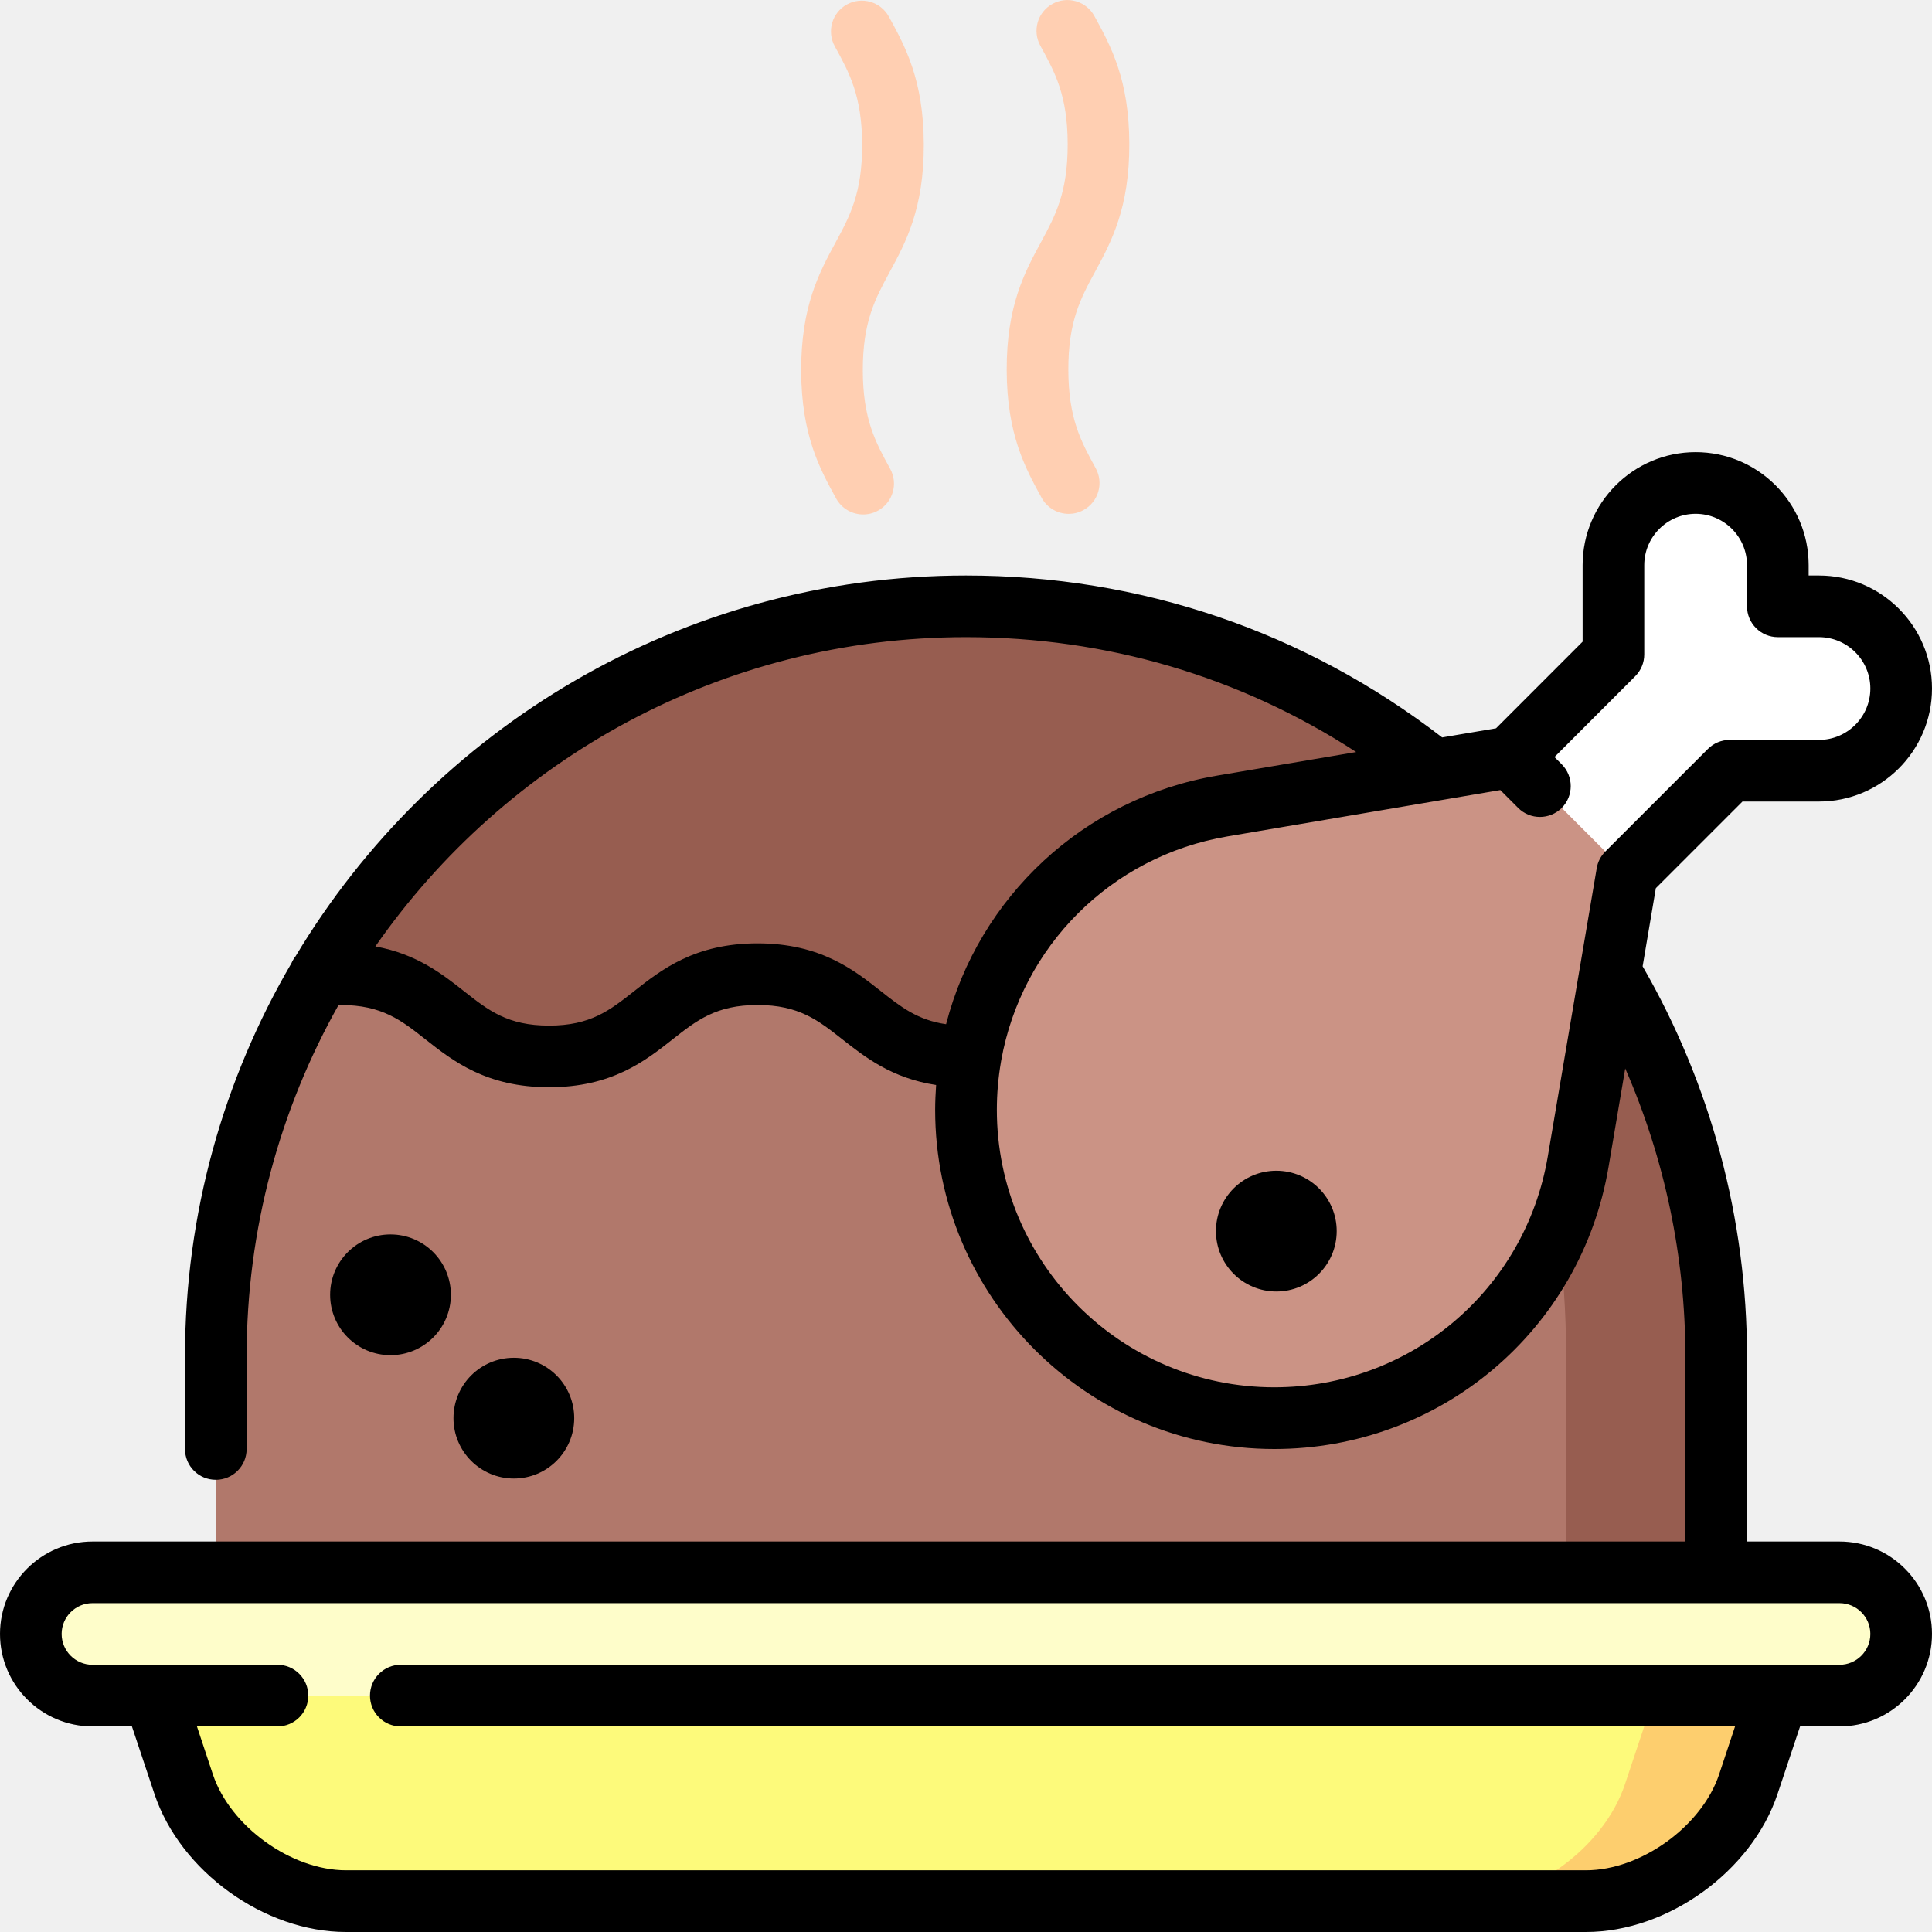
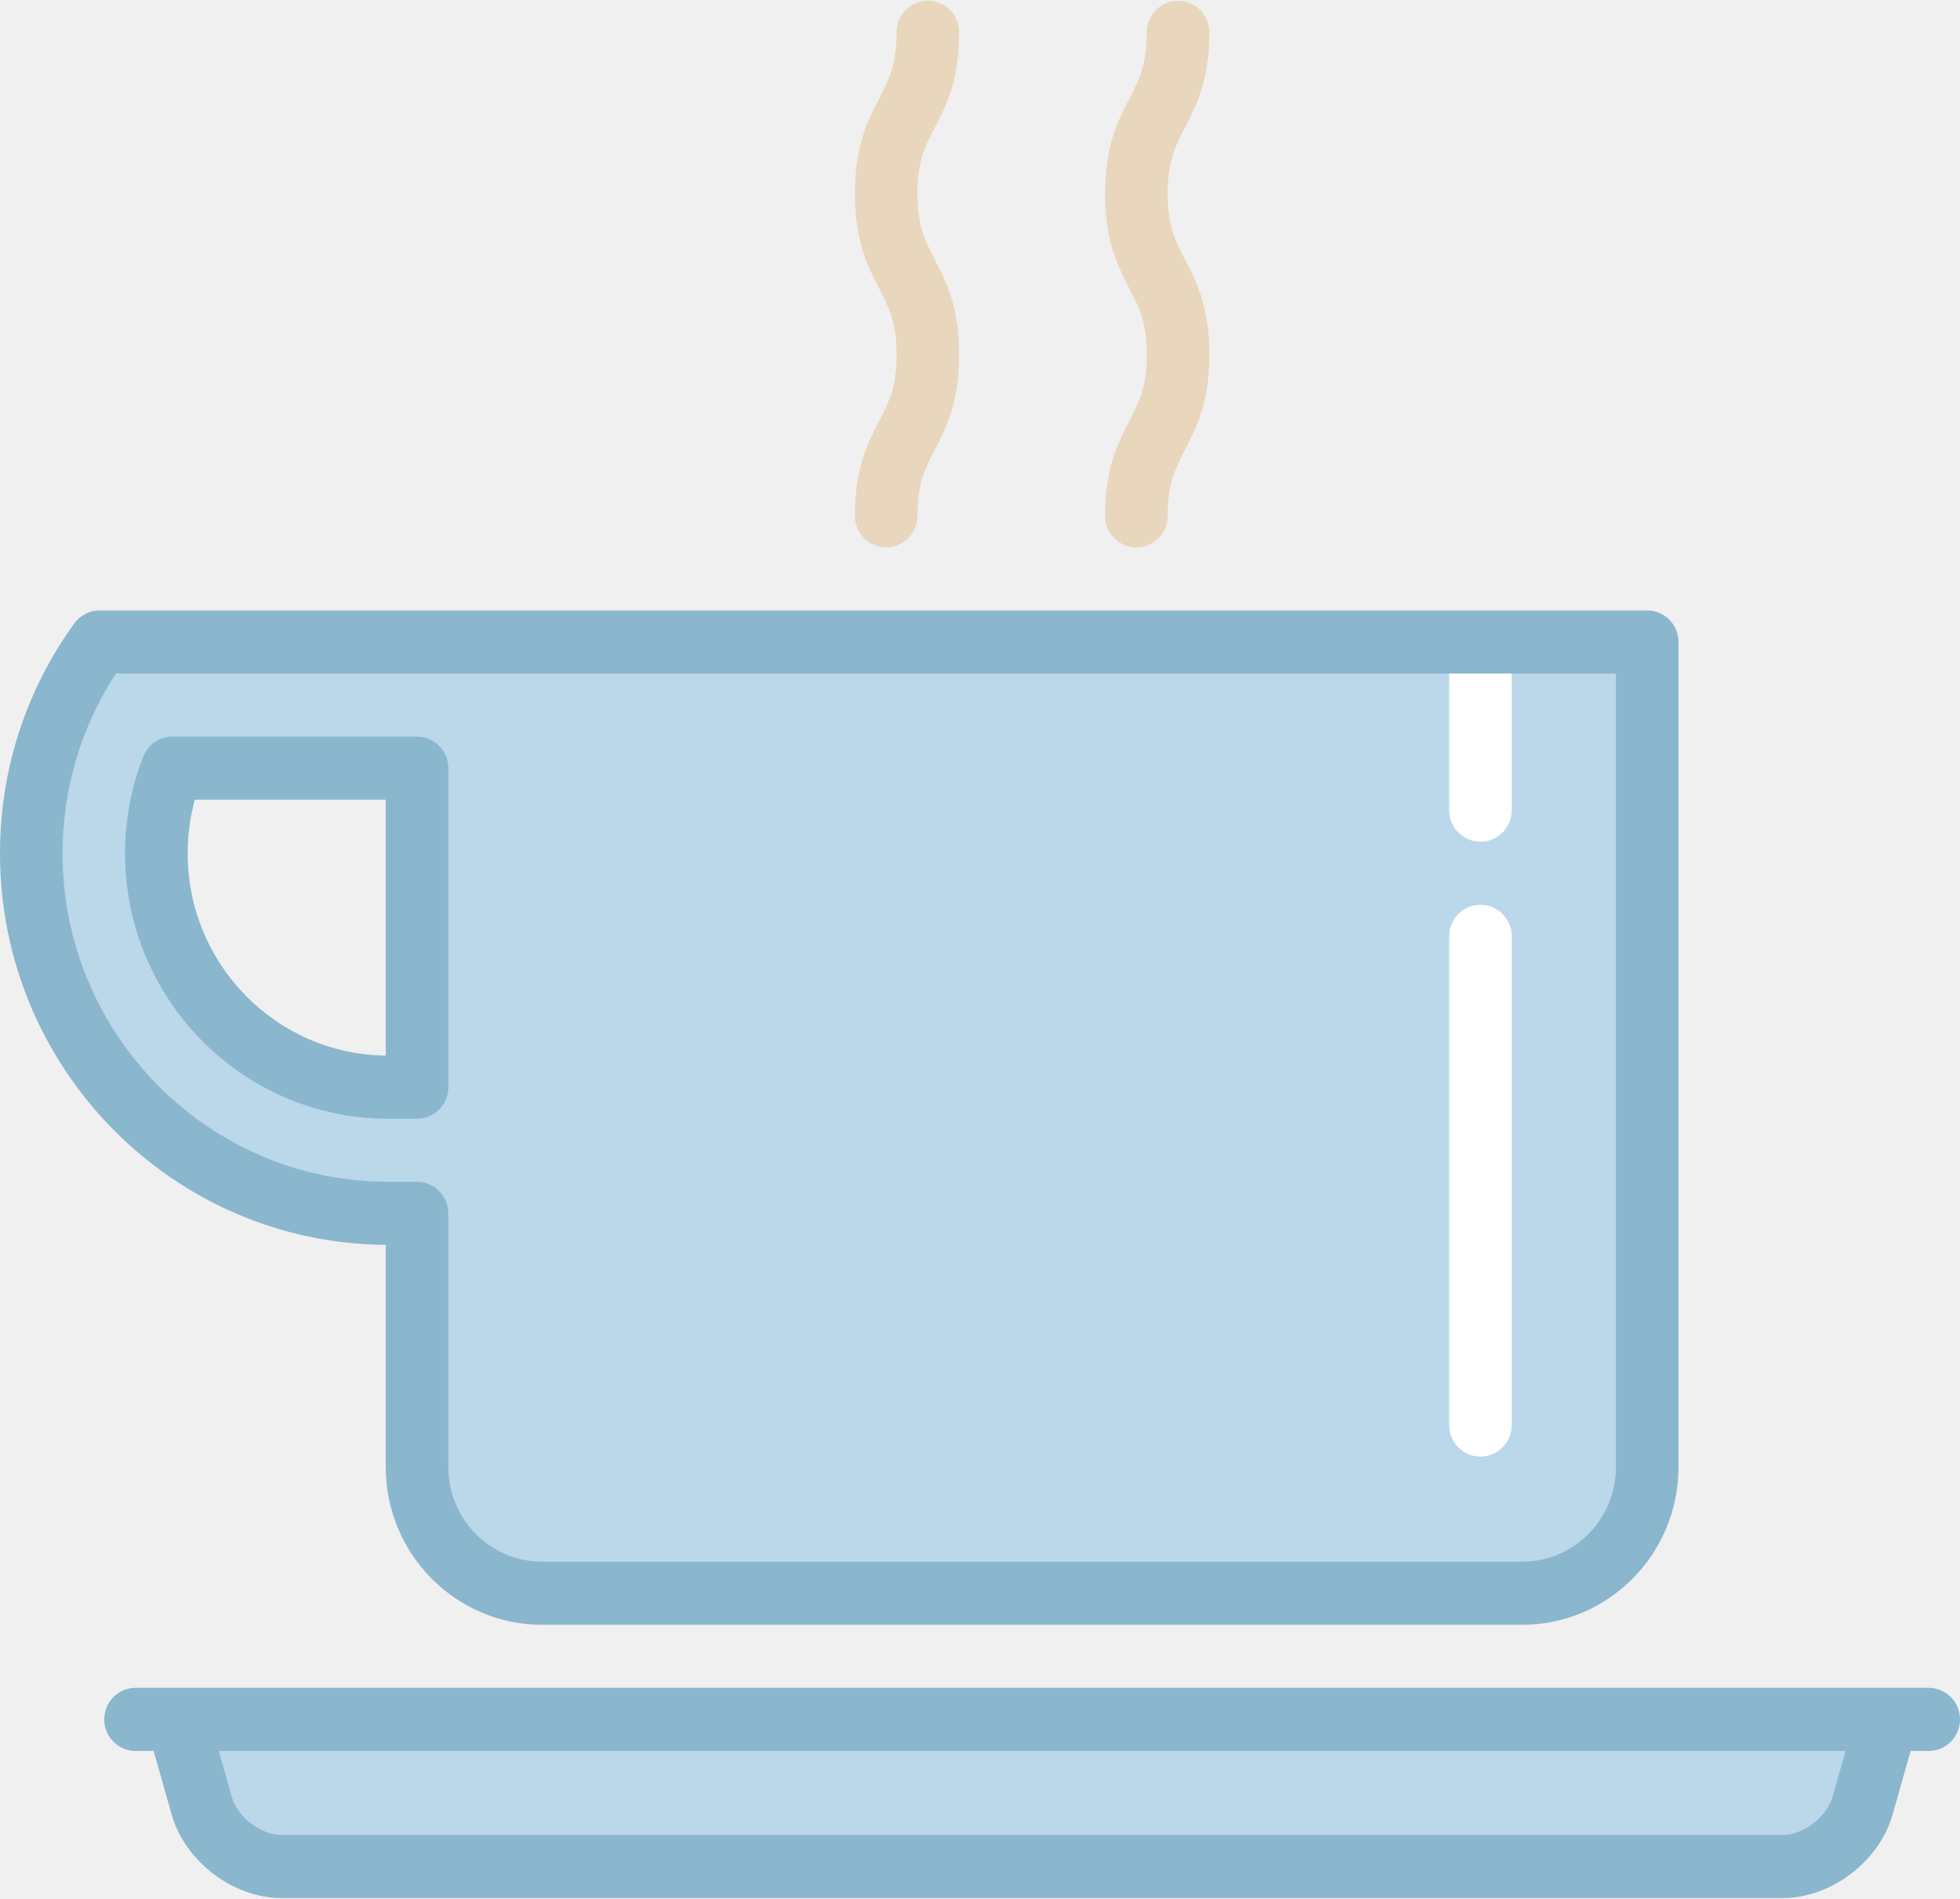
- <svg xmlns="http://www.w3.org/2000/svg" width="32px" height="32px" viewBox="0 0 32 32" version="1.1">
+ <svg xmlns="http://www.w3.org/2000/svg" width="32px" height="31px" viewBox="0 0 32 31" version="1.1">
  <defs />
-   <g id="EMS--lunch-break" stroke="none" stroke-width="1" fill="none" fill-rule="evenodd" transform="translate(-856, -139)">
-     <g id="tab" transform="translate(261, 123)" fill-rule="nonzero">
-       <g id="icon-lunch-break-active" transform="translate(595, 16)">
-         <path d="M26.705,16.157 L22.559,14.795 L22.559,28.085 L28.426,28.085 C28.426,28.085 28.426,23.163 28.426,22.468 C28.426,20.164 27.798,18.007 26.705,16.157 Z" id="Shape" fill="#975D50" />
-         <path d="M23.819,14.795 L8.019,14.795 L5.295,16.157 C4.202,18.006 3.574,20.164 3.574,22.468 L3.574,26.553 L25.94,26.553 C25.94,26.553 25.94,23.899 25.94,22.468 C25.94,19.572 25.148,16.908 23.819,14.795 Z" id="Shape" fill="#B1786B" />
-         <path d="M16,10.042 C11.442,10.042 7.457,12.497 5.295,16.157 C5.403,16.144 5.517,16.136 5.641,16.136 C7.367,16.136 7.367,17.498 9.094,17.498 C10.82,17.498 10.82,16.136 12.547,16.136 C14.273,16.136 14.273,17.498 16,17.498 C17.726,17.498 17.726,16.136 19.452,16.136 C21.179,16.136 21.179,17.498 22.905,17.498 C24.631,17.498 24.631,16.136 26.358,16.136 C26.482,16.136 26.597,16.144 26.705,16.157 C24.543,12.497 20.558,10.042 16,10.042 Z" id="Shape" fill="#975D50" />
-         <path d="M27.745,27.063 L24.227,31.489 L26.269,31.489 C27.393,31.489 28.603,30.617 28.958,29.551 L29.787,27.063 L27.745,27.063 Z" id="Shape" fill="#FDCE6E" />
-         <path d="M2.213,27.063 L3.042,29.551 C3.397,30.617 4.607,31.489 5.731,31.489 L24.227,31.489 C25.35,31.489 26.56,30.617 26.915,29.551 L27.745,27.063 L2.213,27.063 Z" id="Shape" fill="#FDFA7B" />
-         <path d="M30.468,26.042 L1.532,26.042 C0.968,26.042 0.511,26.499 0.511,27.063 C0.511,27.628 0.968,28.085 1.532,28.085 L30.468,28.085 C31.032,28.085 31.489,27.628 31.489,27.063 C31.489,26.499 31.032,26.042 30.468,26.042 Z" id="Shape" fill="#FEFDCA" />
-         <path d="M31.489,11.404 C31.489,10.652 30.88,10.042 30.128,10.042 C30.035,10.042 29.764,10.042 29.447,10.042 C29.447,9.725 29.447,9.454 29.447,9.361 C29.447,8.609 28.837,8 28.085,8 C27.333,8 26.723,8.609 26.723,9.361 L26.723,10.84 L25.025,12.539 L25.024,14.465 L26.95,14.465 L28.649,12.766 L30.128,12.766 C30.88,12.766 31.489,12.156 31.489,11.404 Z" id="Shape" fill="#FFFFFF" />
-         <path d="M26.14,19.241 L26.95,14.465 L25.025,12.539 L20.248,13.349 C17.837,13.758 16,15.855 16,18.383 C16,21.203 18.286,23.489 21.106,23.489 C23.634,23.489 25.731,21.652 26.14,19.241 Z" id="Shape" fill="#CB9385" />
-         <path d="M16.674,6.131 C16.677,7.198 16.983,7.755 17.253,8.246 C17.346,8.415 17.521,8.511 17.701,8.511 C17.784,8.511 17.869,8.491 17.946,8.448 C18.194,8.312 18.284,8.002 18.148,7.754 C17.906,7.314 17.697,6.934 17.695,6.128 C17.693,5.322 17.899,4.941 18.139,4.499 C18.406,4.006 18.708,3.447 18.705,2.38 C18.702,1.314 18.396,0.757 18.126,0.265 C17.99,0.018 17.68,-0.072 17.433,0.064 C17.185,0.199 17.095,0.51 17.231,0.757 C17.473,1.197 17.682,1.577 17.684,2.383 C17.686,3.189 17.48,3.571 17.241,4.013 C16.973,4.506 16.671,5.065 16.674,6.131 Z" id="Shape" fill="#FFCFB2" />
-         <path d="M13.27,6.141 C13.273,7.208 13.579,7.765 13.849,8.256 C13.942,8.425 14.117,8.521 14.297,8.521 C14.38,8.521 14.464,8.501 14.542,8.458 C14.789,8.322 14.88,8.012 14.744,7.765 C14.502,7.324 14.293,6.944 14.291,6.138 C14.289,5.332 14.495,4.951 14.734,4.509 C15.002,4.016 15.304,3.457 15.301,2.39 C15.298,1.324 14.992,0.767 14.722,0.275 C14.586,0.028 14.276,-0.062 14.028,0.074 C13.781,0.209 13.691,0.52 13.827,0.767 C14.069,1.207 14.277,1.588 14.28,2.393 C14.282,3.199 14.076,3.581 13.836,4.023 C13.569,4.516 13.267,5.075 13.27,6.141 Z" id="Shape" fill="#FFCFB2" />
-         <circle id="Oval" fill="#000000" cx="6.468" cy="21.446" r="1" />
-         <circle id="Oval" fill="#000000" cx="8.511" cy="23.489" r="1" />
-         <path d="M30.468,25.532 L28.936,25.532 L28.936,22.468 C28.936,20.193 28.338,17.963 27.207,16.005 L27.426,14.711 L28.861,13.276 L30.128,13.276 C31.16,13.276 32,12.436 32,11.404 C32,10.372 31.16,9.532 30.128,9.532 L29.957,9.532 L29.957,9.361 C29.957,8.329 29.118,7.489 28.085,7.489 C27.053,7.489 26.213,8.329 26.213,9.361 L26.213,10.628 L24.779,12.063 L23.887,12.214 C21.611,10.458 18.889,9.532 16,9.532 C11.288,9.532 7.157,12.064 4.895,15.84 C4.867,15.875 4.844,15.914 4.826,15.956 C3.707,17.87 3.064,20.095 3.064,22.468 L3.064,24 C3.064,24.282 3.292,24.51 3.574,24.51 C3.856,24.51 4.085,24.282 4.085,24 L4.085,22.468 C4.085,20.355 4.638,18.37 5.607,16.647 C5.618,16.647 5.629,16.646 5.641,16.646 C6.327,16.646 6.647,16.899 7.051,17.218 C7.498,17.57 8.054,18.008 9.094,18.008 C10.134,18.008 10.69,17.57 11.136,17.218 C11.541,16.899 11.861,16.646 12.547,16.646 C13.233,16.646 13.552,16.899 13.957,17.218 C14.327,17.509 14.772,17.859 15.505,17.971 C15.496,18.107 15.489,18.244 15.489,18.383 C15.489,21.48 18.009,24 21.106,24 C23.856,24 26.184,22.034 26.643,19.326 L26.919,17.697 C27.573,19.194 27.915,20.818 27.915,22.468 L27.915,25.532 L1.532,25.532 C0.687,25.532 0,26.219 0,27.063 C0,27.908 0.687,28.595 1.532,28.595 L2.185,28.595 L2.558,29.713 C2.985,30.995 4.379,32 5.73,32 L26.269,32 C27.621,32 29.015,30.995 29.442,29.713 L29.815,28.595 L30.468,28.595 C31.313,28.595 32,27.908 32,27.063 C32,26.219 31.313,25.532 30.468,25.532 Z M14.589,16.416 C14.143,16.064 13.587,15.625 12.547,15.625 C11.506,15.625 10.951,16.064 10.504,16.416 C10.1,16.735 9.78,16.987 9.094,16.987 C8.408,16.987 8.088,16.735 7.684,16.416 C7.328,16.135 6.901,15.8 6.217,15.676 C8.371,12.582 11.953,10.553 16,10.553 C18.33,10.553 20.542,11.207 22.463,12.456 L20.163,12.846 C17.937,13.223 16.213,14.864 15.67,16.964 C15.199,16.896 14.923,16.679 14.589,16.416 Z M21.106,22.978 C18.572,22.978 16.511,20.917 16.511,18.383 C16.511,18.114 16.534,17.851 16.578,17.595 C16.58,17.585 16.581,17.575 16.583,17.565 C16.918,15.685 18.393,14.182 20.334,13.853 L24.85,13.086 L25.145,13.381 C25.244,13.481 25.375,13.531 25.506,13.531 C25.637,13.531 25.767,13.481 25.867,13.382 C26.066,13.182 26.066,12.859 25.867,12.659 L25.747,12.539 L27.084,11.201 C27.18,11.105 27.234,10.975 27.234,10.84 L27.234,9.361 C27.234,8.892 27.616,8.51 28.085,8.51 C28.554,8.51 28.936,8.892 28.936,9.361 L28.936,10.042 C28.936,10.324 29.165,10.553 29.447,10.553 L30.128,10.553 C30.597,10.553 30.979,10.935 30.979,11.404 C30.979,11.873 30.597,12.255 30.128,12.255 L28.649,12.255 C28.514,12.255 28.384,12.309 28.288,12.405 L26.589,14.104 C26.514,14.179 26.464,14.275 26.447,14.379 L25.636,19.155 C25.261,21.371 23.356,22.978 21.106,22.978 Z M30.468,27.574 L29.459,27.574 C29.457,27.574 29.455,27.574 29.452,27.574 L6.638,27.574 C6.356,27.574 6.128,27.803 6.128,28.085 C6.128,28.367 6.356,28.595 6.638,28.595 L28.738,28.595 L28.474,29.39 C28.186,30.251 27.177,30.978 26.269,30.978 L5.731,30.978 C4.823,30.978 3.814,30.251 3.526,29.39 L3.262,28.595 L4.596,28.595 C4.878,28.595 5.106,28.367 5.106,28.085 C5.106,27.803 4.878,27.574 4.596,27.574 L1.532,27.574 C1.25,27.574 1.021,27.345 1.021,27.063 C1.021,26.782 1.25,26.553 1.532,26.553 L30.468,26.553 C30.75,26.553 30.979,26.782 30.979,27.063 C30.979,27.345 30.75,27.574 30.468,27.574 Z" id="Shape" fill="#000000" />
-         <circle id="Oval" fill="#000000" cx="21.14" cy="20.391" r="1" />
+   <g id="EMS--coffee-break" stroke="none" stroke-width="1" fill="none" fill-rule="evenodd" transform="translate(-664, -140)">
+     <g id="tab" transform="translate(264, 126)" fill-rule="nonzero">
+       <g id="icon-long-break-active" transform="translate(400, 14)">
+         <path d="M30.808,28.07 L30.408,29.482 C30.254,30.027 29.668,30.472 29.106,30.472 L4.596,30.472 C4.034,30.472 3.449,30.027 3.294,29.482 L2.894,28.07 L30.808,28.07 Z" id="Shape" fill="#BBD7EA" />
+         <path d="M1.626,10.481 C0.925,11.451 0.511,12.644 0.511,13.933 C0.511,17.172 3.124,19.808 6.338,19.808 L6.808,19.808 L6.808,23.951 C6.808,25.084 7.728,26.01 8.851,26.01 L24.851,26.01 C25.974,26.01 26.894,25.084 26.894,23.951 L26.894,10.481 L1.626,10.481 Z M6.809,17.749 L6.338,17.749 C4.251,17.749 2.553,16.037 2.553,13.933 C2.553,13.45 2.642,12.979 2.814,12.54 L6.809,12.54 L6.809,17.749 Z" id="Shape" fill="#BBD7EA" />
+         <g id="Group" transform="translate(23.625, 9.955285)" fill="#FFFFFF">
+           <path d="M0.545,13.824 C0.263,13.824 0.035,13.594 0.035,13.31 L0.035,5.33 C0.035,5.046 0.263,4.815 0.545,4.815 C0.827,4.815 1.056,5.046 1.056,5.33 L1.056,13.31 C1.056,13.594 0.827,13.824 0.545,13.824 Z" id="Shape" />
+           <path d="M0.545,3.786 C0.263,3.786 0.035,3.555 0.035,3.271 L0.035,0.525 C0.035,0.241 0.263,0.011 0.545,0.011 C0.827,0.011 1.056,0.241 1.056,0.525 L1.056,3.271 C1.056,3.555 0.827,3.786 0.545,3.786 Z" id="Shape" />
+         </g>
+         <g id="Group" transform="translate(0, 9.955285)" fill="#8AB6CE">
+           <path d="M6.298,10.367 L6.298,13.996 C6.298,15.415 7.443,16.57 8.851,16.57 L24.851,16.57 C26.259,16.57 27.404,15.415 27.404,13.996 L27.404,0.525 C27.404,0.241 27.176,0.011 26.894,0.011 L1.626,0.011 C1.463,0.011 1.309,0.089 1.213,0.222 C0.419,1.32 0,2.619 0,3.978 C0,7.488 2.822,10.345 6.298,10.367 Z M1.893,1.04 L26.383,1.04 L26.383,13.996 C26.383,14.848 25.696,15.54 24.851,15.54 L8.851,15.54 C8.006,15.54 7.319,14.848 7.319,13.996 L7.319,9.853 C7.319,9.568 7.091,9.338 6.809,9.338 L6.338,9.338 C3.406,9.338 1.021,6.933 1.021,3.978 C1.021,2.924 1.322,1.914 1.893,1.04 Z" id="Shape" />
+           <path d="M6.338,8.308 L6.809,8.308 C7.091,8.308 7.319,8.078 7.319,7.794 L7.319,2.585 C7.319,2.3 7.091,2.07 6.809,2.07 L2.814,2.07 C2.604,2.07 2.416,2.199 2.339,2.396 C2.142,2.899 2.042,3.431 2.042,3.978 C2.043,6.366 3.969,8.308 6.338,8.308 Z M3.181,3.099 L6.298,3.099 L6.298,7.278 C4.511,7.257 3.064,5.785 3.064,3.978 C3.064,3.678 3.103,3.383 3.181,3.099 Z" id="Shape" />
+           <path d="M31.489,17.599 L2.213,17.599 C1.931,17.599 1.702,17.83 1.702,18.114 C1.702,18.399 1.931,18.629 2.213,18.629 L2.508,18.629 L2.803,19.668 C3.019,20.433 3.807,21.031 4.596,21.031 L29.106,21.031 C29.895,21.031 30.683,20.433 30.899,19.668 L31.194,18.629 L31.489,18.629 C31.771,18.629 32,18.399 32,18.114 C32,17.83 31.771,17.599 31.489,17.599 Z M29.917,19.385 C29.826,19.708 29.439,20.002 29.106,20.002 L4.596,20.002 C4.263,20.002 3.876,19.708 3.785,19.385 L3.571,18.629 L30.132,18.629 L29.917,19.385 Z" id="Shape" />
+         </g>
+         <g id="Group" transform="translate(13.9375, 0)" fill="#E8D6BD">
+           <path d="M0.531,8.936 C0.248,8.936 0.02,8.706 0.02,8.422 C0.02,7.638 0.232,7.229 0.418,6.868 C0.576,6.563 0.701,6.322 0.701,5.791 C0.701,5.259 0.576,5.018 0.418,4.713 C0.232,4.352 0.02,3.943 0.02,3.159 C0.02,2.375 0.232,1.966 0.418,1.606 C0.576,1.301 0.701,1.06 0.701,0.528 C0.701,0.244 0.929,0.013 1.211,0.013 C1.494,0.013 1.722,0.244 1.722,0.528 C1.722,1.312 1.51,1.721 1.324,2.082 C1.166,2.387 1.041,2.628 1.041,3.159 C1.041,3.691 1.166,3.932 1.324,4.237 C1.51,4.598 1.722,5.007 1.722,5.791 C1.722,6.575 1.51,6.983 1.324,7.344 C1.166,7.649 1.041,7.89 1.041,8.422 C1.041,8.706 0.813,8.936 0.531,8.936 Z" id="Shape" />
+           <path d="M4.616,8.936 C4.334,8.936 4.105,8.706 4.105,8.422 C4.105,7.638 4.317,7.229 4.503,6.868 C4.661,6.563 4.786,6.322 4.786,5.791 C4.786,5.259 4.661,5.018 4.503,4.713 C4.317,4.352 4.105,3.943 4.105,3.159 C4.105,2.375 4.317,1.966 4.503,1.606 C4.661,1.301 4.786,1.06 4.786,0.528 C4.786,0.244 5.014,0.013 5.297,0.013 C5.579,0.013 5.807,0.244 5.807,0.528 C5.807,1.312 5.596,1.721 5.409,2.082 C5.251,2.387 5.126,2.628 5.126,3.159 C5.126,3.691 5.251,3.932 5.409,4.237 C5.596,4.598 5.807,5.007 5.807,5.791 C5.807,6.575 5.596,6.983 5.409,7.344 C5.251,7.649 5.126,7.89 5.126,8.422 C5.126,8.706 4.898,8.936 4.616,8.936 Z" id="Shape" />
+         </g>
      </g>
    </g>
  </g>
</svg>
